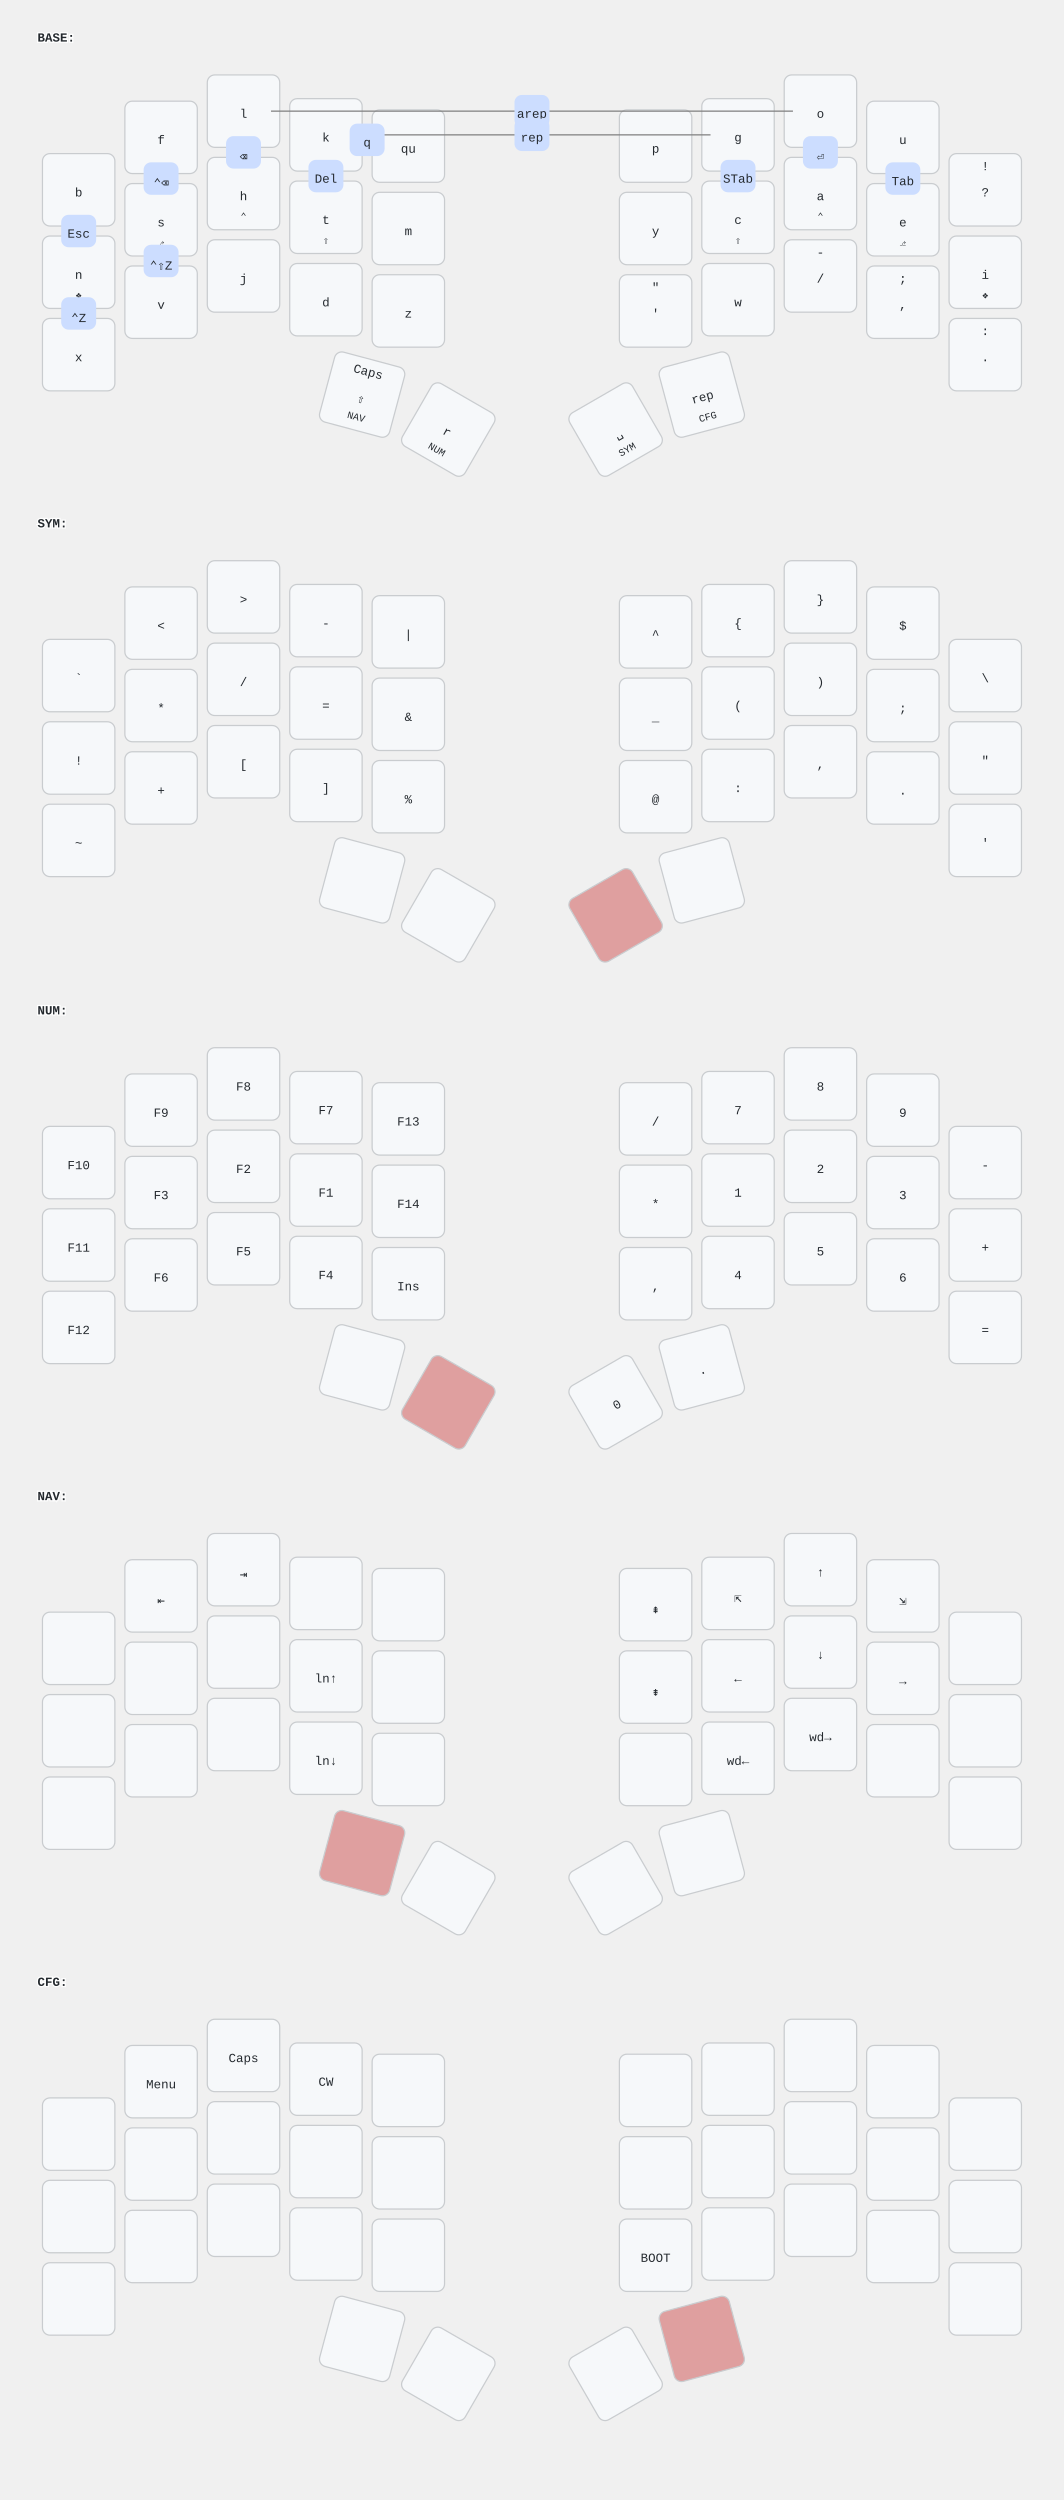
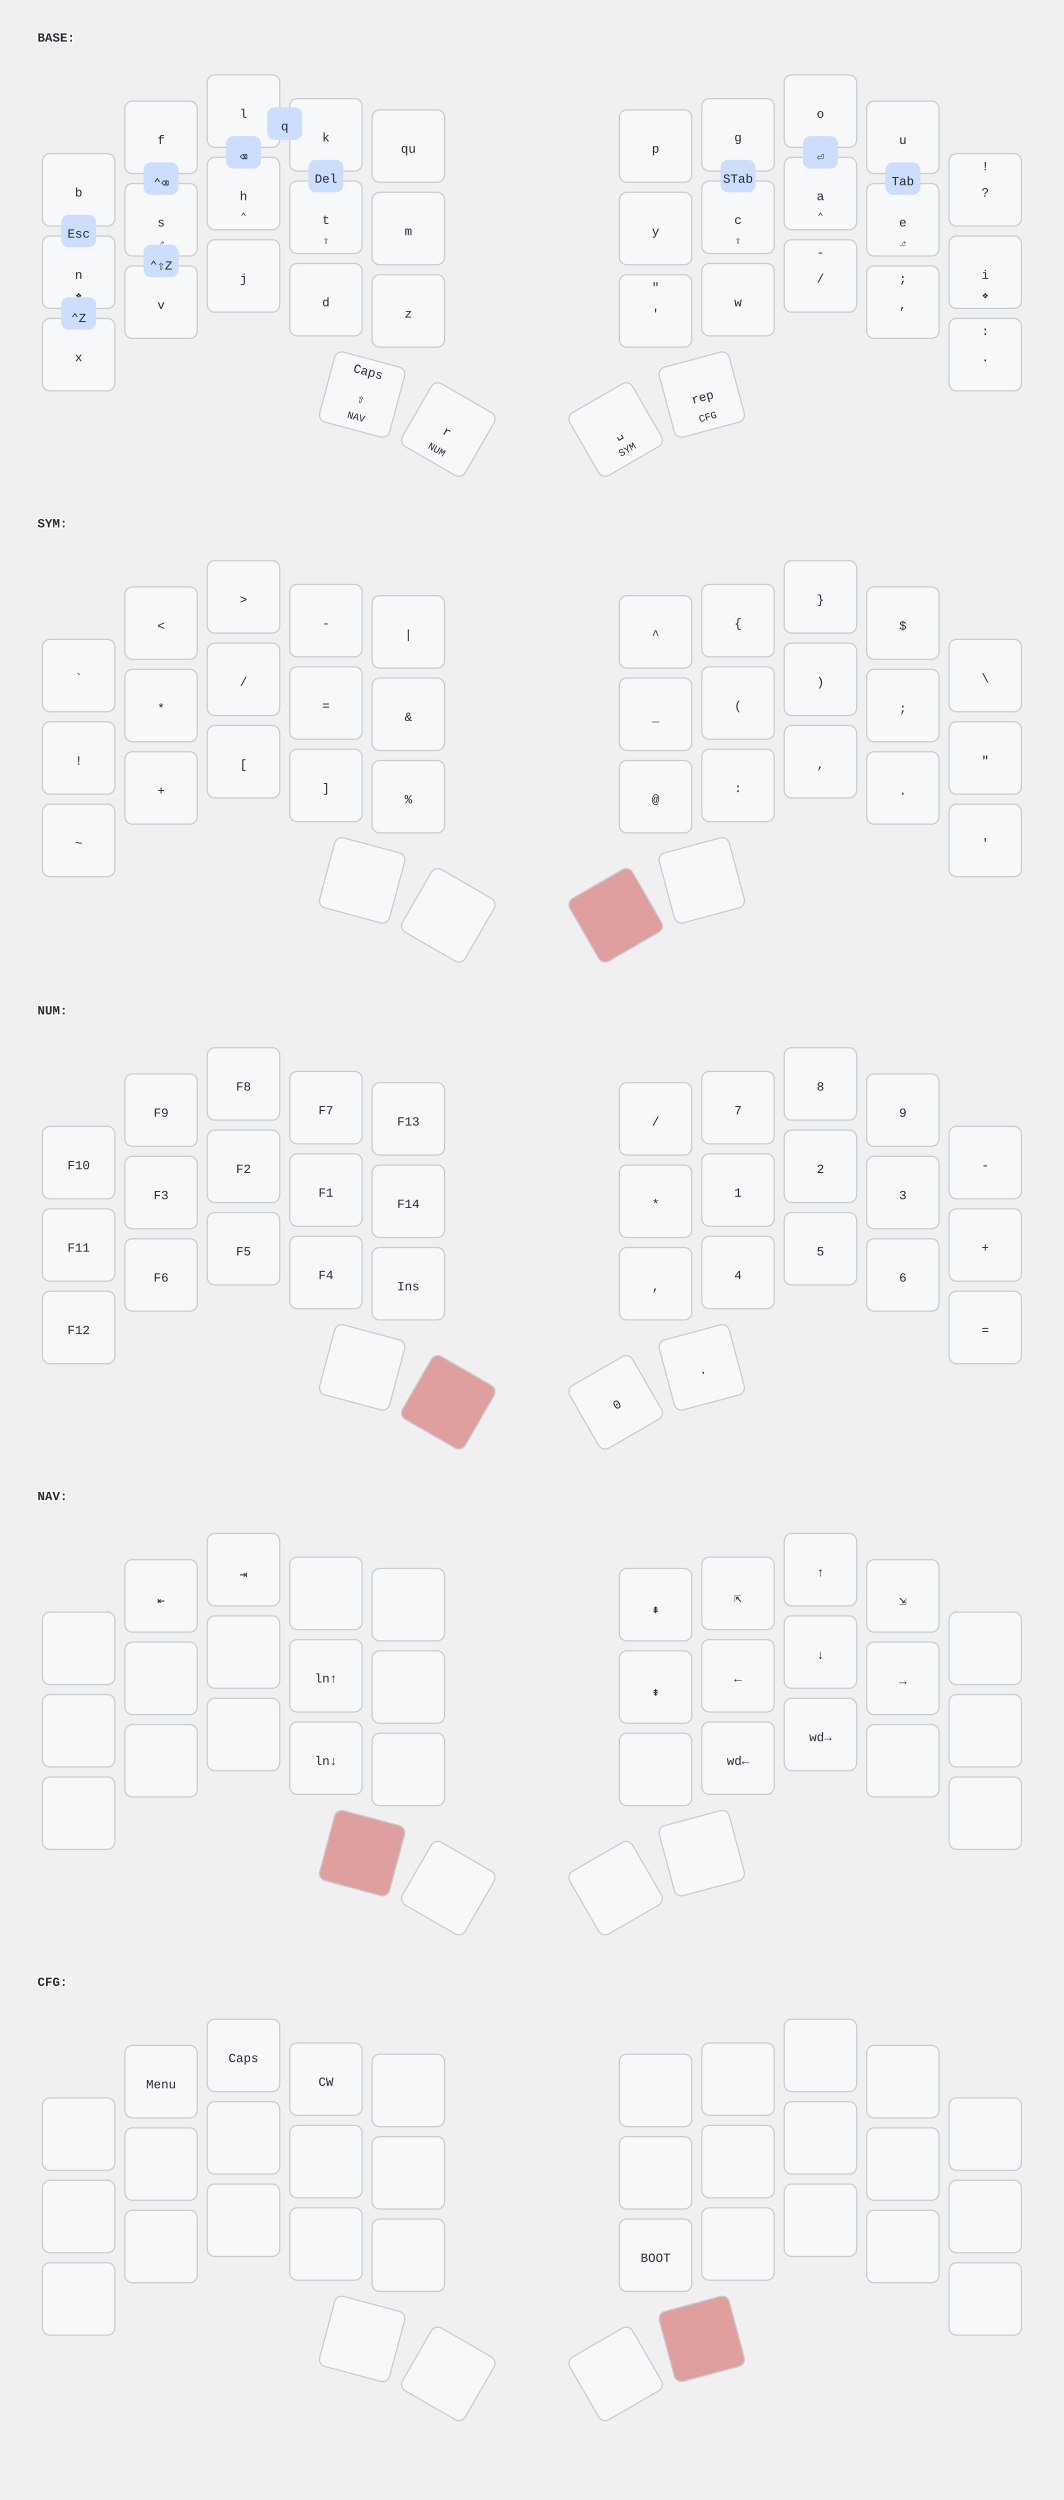
<svg xmlns="http://www.w3.org/2000/svg" width="852" height="2002" viewBox="0 0 852 2002" class="keymap">
  <style>/* inherit to force styles through use tags */
svg path {
    fill: inherit;
}

/* font and background color specifications */
svg.keymap {
    font-family: SFMono-Regular,Consolas,Liberation Mono,Menlo,monospace;
    font-size: 10px;
    font-kerning: normal;
    text-rendering: optimizeLegibility;
    fill: #24292e;
}

/* default key styling */
rect.key {
    fill: #f6f8fa;
    stroke: #c9cccf;
    stroke-width: 1;
}

/* default key side styling, only used is draw_key_sides is set */
rect.side {
    filter: brightness(90%);
}

/* color accent for combo boxes */
rect.combo, rect.combo-separate {
    fill: #cdf;
}

/* color accent for held keys */
rect.held, rect.combo.held {
    fill: #df9f9f;
}

/* color accent for ghost (optional) keys */
rect.ghost, rect.combo.ghost {
    stroke-dasharray: 4, 4;
    stroke-width: 2;
}

text {
    text-anchor: middle;
    dominant-baseline: hanging;
}

/* styling for layer labels */
text.label {
    font-weight: bold;
    text-anchor: start;
    stroke: white;
    stroke-width: 2;
    paint-order: stroke;
}

/* styling for combo tap, and key hold/shifted label text */
text.combo, text.hold, text.shifted {
    font-size: 10px;
}

/* styling for hold label text */
text.hold {
    font-size: 8px;
}

text.hold {
    text-anchor: middle;
    dominant-baseline: auto;
}

text.shifted {
    text-anchor: middle;
    dominant-baseline: hanging;
}

/* styling for hold/shifted label text in combo box */
text.combo.hold, text.combo.shifted {
    font-size: 8px;
}

/* lighter symbol for transparent keys */
text.trans {
    fill: #7b7e81;
}

/* styling for combo dendrons */
path.combo {
    stroke-width: 1;
    stroke: gray;
    fill: none;
}

/* Start Tabler Icons Cleanup */
/* cannot use height/width with glyphs */
.icon-tabler &gt; path {
    fill: inherit;
    stroke: inherit;
    stroke-width: 2;
}
/* hide tabler's default box */
.icon-tabler &gt; path[stroke="none"][fill="none"] {
    visibility: hidden;
}
/* End Tabler Icons Cleanup */
</style>
  <g transform="translate(30, 0)" class="layer-BASE">
    <text x="0" y="28" class="label" id="BASE">BASE:</text>
    <g transform="translate(0, 56)">
      <g transform="translate(33, 96)" class="key keypos-0">
        <rect rx="6" ry="6" x="-29" y="-29" width="58" height="58" class="key" />
        <text x="0" y="0" class="key tap">b</text>
      </g>
      <g transform="translate(99, 54)" class="key keypos-1">
        <rect rx="6" ry="6" x="-29" y="-29" width="58" height="58" class="key" />
        <text x="0" y="0" class="key tap">f</text>
      </g>
      <g transform="translate(165, 33)" class="key keypos-2">
        <rect rx="6" ry="6" x="-29" y="-29" width="58" height="58" class="key" />
        <text x="0" y="0" class="key tap">l</text>
      </g>
      <g transform="translate(231, 52)" class="key keypos-3">
        <rect rx="6" ry="6" x="-29" y="-29" width="58" height="58" class="key" />
        <text x="0" y="0" class="key tap">k</text>
      </g>
      <g transform="translate(297, 61)" class="key keypos-4">
        <rect rx="6" ry="6" x="-29" y="-29" width="58" height="58" class="key" />
        <text x="0" y="0" class="key tap">qu</text>
      </g>
      <g transform="translate(495, 61)" class="key keypos-5">
        <rect rx="6" ry="6" x="-29" y="-29" width="58" height="58" class="key" />
        <text x="0" y="0" class="key tap">p</text>
      </g>
      <g transform="translate(561, 52)" class="key keypos-6">
        <rect rx="6" ry="6" x="-29" y="-29" width="58" height="58" class="key" />
        <text x="0" y="0" class="key tap">g</text>
      </g>
      <g transform="translate(627, 33)" class="key keypos-7">
        <rect rx="6" ry="6" x="-29" y="-29" width="58" height="58" class="key" />
        <text x="0" y="0" class="key tap">o</text>
      </g>
      <g transform="translate(693, 54)" class="key keypos-8">
        <rect rx="6" ry="6" x="-29" y="-29" width="58" height="58" class="key" />
        <text x="0" y="0" class="key tap">u</text>
      </g>
      <g transform="translate(759, 96)" class="key keypos-9">
        <rect rx="6" ry="6" x="-29" y="-29" width="58" height="58" class="key" />
        <text x="0" y="0" class="key tap">?</text>
        <text x="0" y="-21" class="key shifted">!</text>
      </g>
      <g transform="translate(33, 162)" class="key keypos-10">
        <rect rx="6" ry="6" x="-29" y="-29" width="58" height="58" class="key" />
        <text x="0" y="0" class="key tap">n</text>
        <text x="0" y="21" class="key hold">❖</text>
      </g>
      <g transform="translate(99, 120)" class="key keypos-11">
        <rect rx="6" ry="6" x="-29" y="-29" width="58" height="58" class="key" />
        <text x="0" y="0" class="key tap">s</text>
        <text x="0" y="21" class="key hold">⎇</text>
      </g>
      <g transform="translate(165, 99)" class="key keypos-12">
        <rect rx="6" ry="6" x="-29" y="-29" width="58" height="58" class="key" />
        <text x="0" y="0" class="key tap">h</text>
        <text x="0" y="21" class="key hold">⌃</text>
      </g>
      <g transform="translate(231, 118)" class="key keypos-13">
        <rect rx="6" ry="6" x="-29" y="-29" width="58" height="58" class="key" />
        <text x="0" y="0" class="key tap">t</text>
        <text x="0" y="21" class="key hold">⇧</text>
      </g>
      <g transform="translate(297, 127)" class="key keypos-14">
        <rect rx="6" ry="6" x="-29" y="-29" width="58" height="58" class="key" />
        <text x="0" y="0" class="key tap">m</text>
      </g>
      <g transform="translate(495, 127)" class="key keypos-15">
        <rect rx="6" ry="6" x="-29" y="-29" width="58" height="58" class="key" />
        <text x="0" y="0" class="key tap">y</text>
      </g>
      <g transform="translate(561, 118)" class="key keypos-16">
        <rect rx="6" ry="6" x="-29" y="-29" width="58" height="58" class="key" />
        <text x="0" y="0" class="key tap">c</text>
        <text x="0" y="21" class="key hold">⇧</text>
      </g>
      <g transform="translate(627, 99)" class="key keypos-17">
        <rect rx="6" ry="6" x="-29" y="-29" width="58" height="58" class="key" />
        <text x="0" y="0" class="key tap">a</text>
        <text x="0" y="21" class="key hold">⌃</text>
      </g>
      <g transform="translate(693, 120)" class="key keypos-18">
        <rect rx="6" ry="6" x="-29" y="-29" width="58" height="58" class="key" />
        <text x="0" y="0" class="key tap">e</text>
        <text x="0" y="21" class="key hold">⎇</text>
      </g>
      <g transform="translate(759, 162)" class="key keypos-19">
        <rect rx="6" ry="6" x="-29" y="-29" width="58" height="58" class="key" />
        <text x="0" y="0" class="key tap">i</text>
        <text x="0" y="21" class="key hold">❖</text>
      </g>
      <g transform="translate(33, 228)" class="key keypos-20">
        <rect rx="6" ry="6" x="-29" y="-29" width="58" height="58" class="key" />
        <text x="0" y="0" class="key tap">x</text>
      </g>
      <g transform="translate(99, 186)" class="key keypos-21">
        <rect rx="6" ry="6" x="-29" y="-29" width="58" height="58" class="key" />
        <text x="0" y="0" class="key tap">v</text>
      </g>
      <g transform="translate(165, 165)" class="key keypos-22">
        <rect rx="6" ry="6" x="-29" y="-29" width="58" height="58" class="key" />
        <text x="0" y="0" class="key tap">j</text>
      </g>
      <g transform="translate(231, 184)" class="key keypos-23">
        <rect rx="6" ry="6" x="-29" y="-29" width="58" height="58" class="key" />
        <text x="0" y="0" class="key tap">d</text>
      </g>
      <g transform="translate(297, 193)" class="key keypos-24">
        <rect rx="6" ry="6" x="-29" y="-29" width="58" height="58" class="key" />
        <text x="0" y="0" class="key tap">z</text>
      </g>
      <g transform="translate(495, 193)" class="key keypos-25">
        <rect rx="6" ry="6" x="-29" y="-29" width="58" height="58" class="key" />
        <text x="0" y="0" class="key tap">'</text>
        <text x="0" y="-21" class="key shifted">"</text>
      </g>
      <g transform="translate(561, 184)" class="key keypos-26">
        <rect rx="6" ry="6" x="-29" y="-29" width="58" height="58" class="key" />
        <text x="0" y="0" class="key tap">w</text>
      </g>
      <g transform="translate(627, 165)" class="key keypos-27">
        <rect rx="6" ry="6" x="-29" y="-29" width="58" height="58" class="key" />
        <text x="0" y="0" class="key tap">/</text>
        <text x="0" y="-21" class="key shifted">-</text>
      </g>
      <g transform="translate(693, 186)" class="key keypos-28">
        <rect rx="6" ry="6" x="-29" y="-29" width="58" height="58" class="key" />
        <text x="0" y="0" class="key tap">,</text>
        <text x="0" y="-21" class="key shifted">;</text>
      </g>
      <g transform="translate(759, 228)" class="key keypos-29">
        <rect rx="6" ry="6" x="-29" y="-29" width="58" height="58" class="key" />
        <text x="0" y="0" class="key tap">.</text>
        <text x="0" y="-21" class="key shifted">:</text>
      </g>
      <g transform="translate(260, 260) rotate(15.0)" class="key keypos-30">
        <rect rx="6" ry="6" x="-29" y="-29" width="58" height="58" class="key" />
        <text x="0" y="0" class="key tap">⇧</text>
        <a href="#NAV">
          <text x="0" y="21" class="key hold layer-activator">NAV</text>
        </a>
        <text x="0" y="-21" class="key shifted">Caps</text>
      </g>
      <g transform="translate(329, 288) rotate(30.0)" class="key keypos-31">
        <rect rx="6" ry="6" x="-29" y="-29" width="58" height="58" class="key" />
        <text x="0" y="0" class="key tap">r</text>
        <a href="#NUM">
          <text x="0" y="21" class="key hold layer-activator">NUM</text>
        </a>
      </g>
      <g transform="translate(463, 288) rotate(-30.0)" class="key keypos-32">
        <rect rx="6" ry="6" x="-29" y="-29" width="58" height="58" class="key" />
        <text x="0" y="0" class="key tap">␣</text>
        <a href="#SYM">
          <text x="0" y="21" class="key hold layer-activator">SYM</text>
        </a>
      </g>
      <g transform="translate(532, 260) rotate(-15.0)" class="key keypos-33">
        <rect rx="6" ry="6" x="-29" y="-29" width="58" height="58" class="key" />
        <text x="0" y="0" class="key tap">rep</text>
        <a href="#CFG">
          <text x="0" y="21" class="key hold layer-activator">CFG</text>
        </a>
      </g>
      <g class="combo combopos-0">
-         <path d="M396,33 l-209,0" class="combo" />
-         <path d="M396,33 l209,0" class="combo" />
-         <rect rx="6" ry="6" x="382" y="20" width="28" height="26" class="combo" />
-         <text x="396" y="33" class="combo tap">arep</text>
+         <rect rx="6" ry="6" x="184" y="30" width="28" height="26" class="combo" />
+         <text x="198" y="43" class="combo tap">q</text>
      </g>
      <g class="combo combopos-1">
-         <path d="M396,52 l-143,0" class="combo" />
-         <path d="M396,52 l143,0" class="combo" />
-         <rect rx="6" ry="6" x="382" y="39" width="28" height="26" class="combo" />
-         <text x="396" y="52" class="combo tap">rep</text>
-       </g>
-       <g class="combo combopos-2">
-         <rect rx="6" ry="6" x="250" y="43" width="28" height="26" class="combo" />
-         <text x="264" y="56" class="combo tap">q</text>
-       </g>
-       <g class="combo combopos-3">
        <rect rx="6" ry="6" x="19" y="116" width="28" height="26" class="combo" />
        <text x="33" y="129" class="combo tap">Esc</text>
      </g>
-       <g class="combo combopos-4">
+       <g class="combo combopos-2">
        <rect rx="6" ry="6" x="85" y="74" width="28" height="26" class="combo" />
        <text x="99" y="87" class="combo tap">⌃⌫</text>
      </g>
-       <g class="combo combopos-5">
+       <g class="combo combopos-3">
        <rect rx="6" ry="6" x="151" y="53" width="28" height="26" class="combo" />
        <text x="165" y="66" class="combo tap">⌫</text>
      </g>
-       <g class="combo combopos-6">
+       <g class="combo combopos-4">
        <rect rx="6" ry="6" x="217" y="72" width="28" height="26" class="combo" />
        <text x="231" y="85" class="combo tap">Del</text>
      </g>
-       <g class="combo combopos-7">
+       <g class="combo combopos-5">
        <rect rx="6" ry="6" x="547" y="72" width="28" height="26" class="combo" />
        <text x="561" y="85" class="combo tap">STab</text>
      </g>
-       <g class="combo combopos-8">
+       <g class="combo combopos-6">
        <rect rx="6" ry="6" x="613" y="53" width="28" height="26" class="combo" />
        <text x="627" y="66" class="combo tap">⏎</text>
      </g>
-       <g class="combo combopos-9">
+       <g class="combo combopos-7">
        <rect rx="6" ry="6" x="679" y="74" width="28" height="26" class="combo" />
        <text x="693" y="87" class="combo tap">Tab</text>
      </g>
-       <g class="combo combopos-10">
+       <g class="combo combopos-8">
        <rect rx="6" ry="6" x="19" y="182" width="28" height="26" class="combo" />
        <text x="33" y="195" class="combo tap">⌃Z</text>
      </g>
-       <g class="combo combopos-11">
+       <g class="combo combopos-9">
        <rect rx="6" ry="6" x="85" y="140" width="28" height="26" class="combo" />
        <text x="99" y="153" class="combo tap">⌃⇧Z</text>
      </g>
    </g>
  </g>
  <g transform="translate(30, 389)" class="layer-SYM">
    <text x="0" y="28" class="label" id="SYM">SYM:</text>
    <g transform="translate(0, 56)">
      <g transform="translate(33, 96)" class="key keypos-0">
        <rect rx="6" ry="6" x="-29" y="-29" width="58" height="58" class="key" />
        <text x="0" y="0" class="key tap">`</text>
      </g>
      <g transform="translate(99, 54)" class="key keypos-1">
        <rect rx="6" ry="6" x="-29" y="-29" width="58" height="58" class="key" />
        <text x="0" y="0" class="key tap">&lt;</text>
      </g>
      <g transform="translate(165, 33)" class="key keypos-2">
        <rect rx="6" ry="6" x="-29" y="-29" width="58" height="58" class="key" />
        <text x="0" y="0" class="key tap">&gt;</text>
      </g>
      <g transform="translate(231, 52)" class="key keypos-3">
        <rect rx="6" ry="6" x="-29" y="-29" width="58" height="58" class="key" />
        <text x="0" y="0" class="key tap">-</text>
      </g>
      <g transform="translate(297, 61)" class="key keypos-4">
        <rect rx="6" ry="6" x="-29" y="-29" width="58" height="58" class="key" />
        <text x="0" y="0" class="key tap">|</text>
      </g>
      <g transform="translate(495, 61)" class="key keypos-5">
        <rect rx="6" ry="6" x="-29" y="-29" width="58" height="58" class="key" />
        <text x="0" y="0" class="key tap">^</text>
      </g>
      <g transform="translate(561, 52)" class="key keypos-6">
        <rect rx="6" ry="6" x="-29" y="-29" width="58" height="58" class="key" />
        <text x="0" y="0" class="key tap">{</text>
      </g>
      <g transform="translate(627, 33)" class="key keypos-7">
        <rect rx="6" ry="6" x="-29" y="-29" width="58" height="58" class="key" />
        <text x="0" y="0" class="key tap">}</text>
      </g>
      <g transform="translate(693, 54)" class="key keypos-8">
        <rect rx="6" ry="6" x="-29" y="-29" width="58" height="58" class="key" />
        <text x="0" y="0" class="key tap">$</text>
      </g>
      <g transform="translate(759, 96)" class="key keypos-9">
        <rect rx="6" ry="6" x="-29" y="-29" width="58" height="58" class="key" />
        <text x="0" y="0" class="key tap">\</text>
      </g>
      <g transform="translate(33, 162)" class="key keypos-10">
        <rect rx="6" ry="6" x="-29" y="-29" width="58" height="58" class="key" />
        <text x="0" y="0" class="key tap">!</text>
      </g>
      <g transform="translate(99, 120)" class="key keypos-11">
        <rect rx="6" ry="6" x="-29" y="-29" width="58" height="58" class="key" />
        <text x="0" y="0" class="key tap">*</text>
      </g>
      <g transform="translate(165, 99)" class="key keypos-12">
        <rect rx="6" ry="6" x="-29" y="-29" width="58" height="58" class="key" />
        <text x="0" y="0" class="key tap">/</text>
      </g>
      <g transform="translate(231, 118)" class="key keypos-13">
        <rect rx="6" ry="6" x="-29" y="-29" width="58" height="58" class="key" />
        <text x="0" y="0" class="key tap">=</text>
      </g>
      <g transform="translate(297, 127)" class="key keypos-14">
        <rect rx="6" ry="6" x="-29" y="-29" width="58" height="58" class="key" />
        <text x="0" y="0" class="key tap">&amp;</text>
      </g>
      <g transform="translate(495, 127)" class="key keypos-15">
        <rect rx="6" ry="6" x="-29" y="-29" width="58" height="58" class="key" />
        <text x="0" y="0" class="key tap">_</text>
      </g>
      <g transform="translate(561, 118)" class="key keypos-16">
        <rect rx="6" ry="6" x="-29" y="-29" width="58" height="58" class="key" />
        <text x="0" y="0" class="key tap">(</text>
      </g>
      <g transform="translate(627, 99)" class="key keypos-17">
        <rect rx="6" ry="6" x="-29" y="-29" width="58" height="58" class="key" />
        <text x="0" y="0" class="key tap">)</text>
      </g>
      <g transform="translate(693, 120)" class="key keypos-18">
        <rect rx="6" ry="6" x="-29" y="-29" width="58" height="58" class="key" />
        <text x="0" y="0" class="key tap">;</text>
      </g>
      <g transform="translate(759, 162)" class="key keypos-19">
        <rect rx="6" ry="6" x="-29" y="-29" width="58" height="58" class="key" />
        <text x="0" y="0" class="key tap">"</text>
      </g>
      <g transform="translate(33, 228)" class="key keypos-20">
        <rect rx="6" ry="6" x="-29" y="-29" width="58" height="58" class="key" />
        <text x="0" y="0" class="key tap">~</text>
      </g>
      <g transform="translate(99, 186)" class="key keypos-21">
        <rect rx="6" ry="6" x="-29" y="-29" width="58" height="58" class="key" />
        <text x="0" y="0" class="key tap">+</text>
      </g>
      <g transform="translate(165, 165)" class="key keypos-22">
        <rect rx="6" ry="6" x="-29" y="-29" width="58" height="58" class="key" />
        <text x="0" y="0" class="key tap">[</text>
      </g>
      <g transform="translate(231, 184)" class="key keypos-23">
        <rect rx="6" ry="6" x="-29" y="-29" width="58" height="58" class="key" />
        <text x="0" y="0" class="key tap">]</text>
      </g>
      <g transform="translate(297, 193)" class="key keypos-24">
        <rect rx="6" ry="6" x="-29" y="-29" width="58" height="58" class="key" />
        <text x="0" y="0" class="key tap">%</text>
      </g>
      <g transform="translate(495, 193)" class="key keypos-25">
        <rect rx="6" ry="6" x="-29" y="-29" width="58" height="58" class="key" />
        <text x="0" y="0" class="key tap">@</text>
      </g>
      <g transform="translate(561, 184)" class="key keypos-26">
        <rect rx="6" ry="6" x="-29" y="-29" width="58" height="58" class="key" />
        <text x="0" y="0" class="key tap">:</text>
      </g>
      <g transform="translate(627, 165)" class="key keypos-27">
        <rect rx="6" ry="6" x="-29" y="-29" width="58" height="58" class="key" />
        <text x="0" y="0" class="key tap">,</text>
      </g>
      <g transform="translate(693, 186)" class="key keypos-28">
        <rect rx="6" ry="6" x="-29" y="-29" width="58" height="58" class="key" />
        <text x="0" y="0" class="key tap">.</text>
      </g>
      <g transform="translate(759, 228)" class="key keypos-29">
        <rect rx="6" ry="6" x="-29" y="-29" width="58" height="58" class="key" />
        <text x="0" y="0" class="key tap">'</text>
      </g>
      <g transform="translate(260, 260) rotate(15.0)" class="key keypos-30">
        <rect rx="6" ry="6" x="-29" y="-29" width="58" height="58" class="key" />
      </g>
      <g transform="translate(329, 288) rotate(30.0)" class="key keypos-31">
        <rect rx="6" ry="6" x="-29" y="-29" width="58" height="58" class="key" />
      </g>
      <g transform="translate(463, 288) rotate(-30.0)" class="key held keypos-32">
        <rect rx="6" ry="6" x="-29" y="-29" width="58" height="58" class="key held" />
      </g>
      <g transform="translate(532, 260) rotate(-15.0)" class="key keypos-33">
        <rect rx="6" ry="6" x="-29" y="-29" width="58" height="58" class="key" />
      </g>
    </g>
  </g>
  <g transform="translate(30, 779)" class="layer-NUM">
    <text x="0" y="28" class="label" id="NUM">NUM:</text>
    <g transform="translate(0, 56)">
      <g transform="translate(33, 96)" class="key keypos-0">
        <rect rx="6" ry="6" x="-29" y="-29" width="58" height="58" class="key" />
        <text x="0" y="0" class="key tap">F10</text>
      </g>
      <g transform="translate(99, 54)" class="key keypos-1">
        <rect rx="6" ry="6" x="-29" y="-29" width="58" height="58" class="key" />
        <text x="0" y="0" class="key tap">F9</text>
      </g>
      <g transform="translate(165, 33)" class="key keypos-2">
        <rect rx="6" ry="6" x="-29" y="-29" width="58" height="58" class="key" />
        <text x="0" y="0" class="key tap">F8</text>
      </g>
      <g transform="translate(231, 52)" class="key keypos-3">
        <rect rx="6" ry="6" x="-29" y="-29" width="58" height="58" class="key" />
        <text x="0" y="0" class="key tap">F7</text>
      </g>
      <g transform="translate(297, 61)" class="key keypos-4">
        <rect rx="6" ry="6" x="-29" y="-29" width="58" height="58" class="key" />
        <text x="0" y="0" class="key tap">F13</text>
      </g>
      <g transform="translate(495, 61)" class="key keypos-5">
        <rect rx="6" ry="6" x="-29" y="-29" width="58" height="58" class="key" />
        <text x="0" y="0" class="key tap">/</text>
      </g>
      <g transform="translate(561, 52)" class="key keypos-6">
        <rect rx="6" ry="6" x="-29" y="-29" width="58" height="58" class="key" />
        <text x="0" y="0" class="key tap">7</text>
      </g>
      <g transform="translate(627, 33)" class="key keypos-7">
        <rect rx="6" ry="6" x="-29" y="-29" width="58" height="58" class="key" />
        <text x="0" y="0" class="key tap">8</text>
      </g>
      <g transform="translate(693, 54)" class="key keypos-8">
        <rect rx="6" ry="6" x="-29" y="-29" width="58" height="58" class="key" />
        <text x="0" y="0" class="key tap">9</text>
      </g>
      <g transform="translate(759, 96)" class="key keypos-9">
        <rect rx="6" ry="6" x="-29" y="-29" width="58" height="58" class="key" />
        <text x="0" y="0" class="key tap">-</text>
      </g>
      <g transform="translate(33, 162)" class="key keypos-10">
        <rect rx="6" ry="6" x="-29" y="-29" width="58" height="58" class="key" />
        <text x="0" y="0" class="key tap">F11</text>
      </g>
      <g transform="translate(99, 120)" class="key keypos-11">
        <rect rx="6" ry="6" x="-29" y="-29" width="58" height="58" class="key" />
        <text x="0" y="0" class="key tap">F3</text>
      </g>
      <g transform="translate(165, 99)" class="key keypos-12">
        <rect rx="6" ry="6" x="-29" y="-29" width="58" height="58" class="key" />
        <text x="0" y="0" class="key tap">F2</text>
      </g>
      <g transform="translate(231, 118)" class="key keypos-13">
        <rect rx="6" ry="6" x="-29" y="-29" width="58" height="58" class="key" />
        <text x="0" y="0" class="key tap">F1</text>
      </g>
      <g transform="translate(297, 127)" class="key keypos-14">
        <rect rx="6" ry="6" x="-29" y="-29" width="58" height="58" class="key" />
        <text x="0" y="0" class="key tap">F14</text>
      </g>
      <g transform="translate(495, 127)" class="key keypos-15">
        <rect rx="6" ry="6" x="-29" y="-29" width="58" height="58" class="key" />
        <text x="0" y="0" class="key tap">*</text>
      </g>
      <g transform="translate(561, 118)" class="key keypos-16">
        <rect rx="6" ry="6" x="-29" y="-29" width="58" height="58" class="key" />
        <text x="0" y="0" class="key tap">1</text>
      </g>
      <g transform="translate(627, 99)" class="key keypos-17">
        <rect rx="6" ry="6" x="-29" y="-29" width="58" height="58" class="key" />
        <text x="0" y="0" class="key tap">2</text>
      </g>
      <g transform="translate(693, 120)" class="key keypos-18">
        <rect rx="6" ry="6" x="-29" y="-29" width="58" height="58" class="key" />
        <text x="0" y="0" class="key tap">3</text>
      </g>
      <g transform="translate(759, 162)" class="key keypos-19">
        <rect rx="6" ry="6" x="-29" y="-29" width="58" height="58" class="key" />
        <text x="0" y="0" class="key tap">+</text>
      </g>
      <g transform="translate(33, 228)" class="key keypos-20">
        <rect rx="6" ry="6" x="-29" y="-29" width="58" height="58" class="key" />
        <text x="0" y="0" class="key tap">F12</text>
      </g>
      <g transform="translate(99, 186)" class="key keypos-21">
        <rect rx="6" ry="6" x="-29" y="-29" width="58" height="58" class="key" />
        <text x="0" y="0" class="key tap">F6</text>
      </g>
      <g transform="translate(165, 165)" class="key keypos-22">
        <rect rx="6" ry="6" x="-29" y="-29" width="58" height="58" class="key" />
        <text x="0" y="0" class="key tap">F5</text>
      </g>
      <g transform="translate(231, 184)" class="key keypos-23">
        <rect rx="6" ry="6" x="-29" y="-29" width="58" height="58" class="key" />
        <text x="0" y="0" class="key tap">F4</text>
      </g>
      <g transform="translate(297, 193)" class="key keypos-24">
        <rect rx="6" ry="6" x="-29" y="-29" width="58" height="58" class="key" />
        <text x="0" y="0" class="key tap">Ins</text>
      </g>
      <g transform="translate(495, 193)" class="key keypos-25">
        <rect rx="6" ry="6" x="-29" y="-29" width="58" height="58" class="key" />
        <text x="0" y="0" class="key tap">,</text>
      </g>
      <g transform="translate(561, 184)" class="key keypos-26">
        <rect rx="6" ry="6" x="-29" y="-29" width="58" height="58" class="key" />
        <text x="0" y="0" class="key tap">4</text>
      </g>
      <g transform="translate(627, 165)" class="key keypos-27">
        <rect rx="6" ry="6" x="-29" y="-29" width="58" height="58" class="key" />
        <text x="0" y="0" class="key tap">5</text>
      </g>
      <g transform="translate(693, 186)" class="key keypos-28">
        <rect rx="6" ry="6" x="-29" y="-29" width="58" height="58" class="key" />
        <text x="0" y="0" class="key tap">6</text>
      </g>
      <g transform="translate(759, 228)" class="key keypos-29">
        <rect rx="6" ry="6" x="-29" y="-29" width="58" height="58" class="key" />
        <text x="0" y="0" class="key tap">=</text>
      </g>
      <g transform="translate(260, 260) rotate(15.0)" class="key keypos-30">
        <rect rx="6" ry="6" x="-29" y="-29" width="58" height="58" class="key" />
      </g>
      <g transform="translate(329, 288) rotate(30.0)" class="key held keypos-31">
        <rect rx="6" ry="6" x="-29" y="-29" width="58" height="58" class="key held" />
      </g>
      <g transform="translate(463, 288) rotate(-30.0)" class="key keypos-32">
        <rect rx="6" ry="6" x="-29" y="-29" width="58" height="58" class="key" />
        <text x="0" y="0" class="key tap">0</text>
      </g>
      <g transform="translate(532, 260) rotate(-15.0)" class="key keypos-33">
        <rect rx="6" ry="6" x="-29" y="-29" width="58" height="58" class="key" />
        <text x="0" y="0" class="key tap">.</text>
      </g>
    </g>
  </g>
  <g transform="translate(30, 1168)" class="layer-NAV">
    <text x="0" y="28" class="label" id="NAV">NAV:</text>
    <g transform="translate(0, 56)">
      <g transform="translate(33, 96)" class="key keypos-0">
        <rect rx="6" ry="6" x="-29" y="-29" width="58" height="58" class="key" />
      </g>
      <g transform="translate(99, 54)" class="key keypos-1">
        <rect rx="6" ry="6" x="-29" y="-29" width="58" height="58" class="key" />
        <text x="0" y="0" class="key tap">⇤</text>
      </g>
      <g transform="translate(165, 33)" class="key keypos-2">
        <rect rx="6" ry="6" x="-29" y="-29" width="58" height="58" class="key" />
        <text x="0" y="0" class="key tap">⇥</text>
      </g>
      <g transform="translate(231, 52)" class="key keypos-3">
        <rect rx="6" ry="6" x="-29" y="-29" width="58" height="58" class="key" />
      </g>
      <g transform="translate(297, 61)" class="key keypos-4">
        <rect rx="6" ry="6" x="-29" y="-29" width="58" height="58" class="key" />
      </g>
      <g transform="translate(495, 61)" class="key keypos-5">
        <rect rx="6" ry="6" x="-29" y="-29" width="58" height="58" class="key" />
        <text x="0" y="0" class="key tap">⇞</text>
      </g>
      <g transform="translate(561, 52)" class="key keypos-6">
        <rect rx="6" ry="6" x="-29" y="-29" width="58" height="58" class="key" />
        <text x="0" y="0" class="key tap">⇱</text>
      </g>
      <g transform="translate(627, 33)" class="key keypos-7">
        <rect rx="6" ry="6" x="-29" y="-29" width="58" height="58" class="key" />
        <text x="0" y="0" class="key tap">↑</text>
      </g>
      <g transform="translate(693, 54)" class="key keypos-8">
        <rect rx="6" ry="6" x="-29" y="-29" width="58" height="58" class="key" />
        <text x="0" y="0" class="key tap">⇲</text>
      </g>
      <g transform="translate(759, 96)" class="key keypos-9">
        <rect rx="6" ry="6" x="-29" y="-29" width="58" height="58" class="key" />
      </g>
      <g transform="translate(33, 162)" class="key keypos-10">
        <rect rx="6" ry="6" x="-29" y="-29" width="58" height="58" class="key" />
      </g>
      <g transform="translate(99, 120)" class="key keypos-11">
        <rect rx="6" ry="6" x="-29" y="-29" width="58" height="58" class="key" />
      </g>
      <g transform="translate(165, 99)" class="key keypos-12">
        <rect rx="6" ry="6" x="-29" y="-29" width="58" height="58" class="key" />
      </g>
      <g transform="translate(231, 118)" class="key keypos-13">
        <rect rx="6" ry="6" x="-29" y="-29" width="58" height="58" class="key" />
        <text x="0" y="0" class="key tap">ln↑</text>
      </g>
      <g transform="translate(297, 127)" class="key keypos-14">
        <rect rx="6" ry="6" x="-29" y="-29" width="58" height="58" class="key" />
      </g>
      <g transform="translate(495, 127)" class="key keypos-15">
        <rect rx="6" ry="6" x="-29" y="-29" width="58" height="58" class="key" />
        <text x="0" y="0" class="key tap">⇟</text>
      </g>
      <g transform="translate(561, 118)" class="key keypos-16">
        <rect rx="6" ry="6" x="-29" y="-29" width="58" height="58" class="key" />
        <text x="0" y="0" class="key tap">←</text>
      </g>
      <g transform="translate(627, 99)" class="key keypos-17">
        <rect rx="6" ry="6" x="-29" y="-29" width="58" height="58" class="key" />
        <text x="0" y="0" class="key tap">↓</text>
      </g>
      <g transform="translate(693, 120)" class="key keypos-18">
        <rect rx="6" ry="6" x="-29" y="-29" width="58" height="58" class="key" />
        <text x="0" y="0" class="key tap">→</text>
      </g>
      <g transform="translate(759, 162)" class="key keypos-19">
        <rect rx="6" ry="6" x="-29" y="-29" width="58" height="58" class="key" />
      </g>
      <g transform="translate(33, 228)" class="key keypos-20">
        <rect rx="6" ry="6" x="-29" y="-29" width="58" height="58" class="key" />
      </g>
      <g transform="translate(99, 186)" class="key keypos-21">
        <rect rx="6" ry="6" x="-29" y="-29" width="58" height="58" class="key" />
      </g>
      <g transform="translate(165, 165)" class="key keypos-22">
        <rect rx="6" ry="6" x="-29" y="-29" width="58" height="58" class="key" />
      </g>
      <g transform="translate(231, 184)" class="key keypos-23">
        <rect rx="6" ry="6" x="-29" y="-29" width="58" height="58" class="key" />
        <text x="0" y="0" class="key tap">ln↓</text>
      </g>
      <g transform="translate(297, 193)" class="key keypos-24">
        <rect rx="6" ry="6" x="-29" y="-29" width="58" height="58" class="key" />
      </g>
      <g transform="translate(495, 193)" class="key keypos-25">
        <rect rx="6" ry="6" x="-29" y="-29" width="58" height="58" class="key" />
      </g>
      <g transform="translate(561, 184)" class="key keypos-26">
        <rect rx="6" ry="6" x="-29" y="-29" width="58" height="58" class="key" />
        <text x="0" y="0" class="key tap">wd←</text>
      </g>
      <g transform="translate(627, 165)" class="key keypos-27">
        <rect rx="6" ry="6" x="-29" y="-29" width="58" height="58" class="key" />
        <text x="0" y="0" class="key tap">wd→</text>
      </g>
      <g transform="translate(693, 186)" class="key keypos-28">
        <rect rx="6" ry="6" x="-29" y="-29" width="58" height="58" class="key" />
      </g>
      <g transform="translate(759, 228)" class="key keypos-29">
        <rect rx="6" ry="6" x="-29" y="-29" width="58" height="58" class="key" />
      </g>
      <g transform="translate(260, 260) rotate(15.0)" class="key held keypos-30">
        <rect rx="6" ry="6" x="-29" y="-29" width="58" height="58" class="key held" />
      </g>
      <g transform="translate(329, 288) rotate(30.0)" class="key keypos-31">
        <rect rx="6" ry="6" x="-29" y="-29" width="58" height="58" class="key" />
      </g>
      <g transform="translate(463, 288) rotate(-30.0)" class="key keypos-32">
        <rect rx="6" ry="6" x="-29" y="-29" width="58" height="58" class="key" />
      </g>
      <g transform="translate(532, 260) rotate(-15.0)" class="key keypos-33">
        <rect rx="6" ry="6" x="-29" y="-29" width="58" height="58" class="key" />
      </g>
    </g>
  </g>
  <g transform="translate(30, 1557)" class="layer-CFG">
    <text x="0" y="28" class="label" id="CFG">CFG:</text>
    <g transform="translate(0, 56)">
      <g transform="translate(33, 96)" class="key keypos-0">
        <rect rx="6" ry="6" x="-29" y="-29" width="58" height="58" class="key" />
      </g>
      <g transform="translate(99, 54)" class="key keypos-1">
        <rect rx="6" ry="6" x="-29" y="-29" width="58" height="58" class="key" />
        <text x="0" y="0" class="key tap">Menu</text>
      </g>
      <g transform="translate(165, 33)" class="key keypos-2">
        <rect rx="6" ry="6" x="-29" y="-29" width="58" height="58" class="key" />
        <text x="0" y="0" class="key tap">Caps</text>
      </g>
      <g transform="translate(231, 52)" class="key keypos-3">
        <rect rx="6" ry="6" x="-29" y="-29" width="58" height="58" class="key" />
        <text x="0" y="0" class="key tap">CW</text>
      </g>
      <g transform="translate(297, 61)" class="key keypos-4">
        <rect rx="6" ry="6" x="-29" y="-29" width="58" height="58" class="key" />
      </g>
      <g transform="translate(495, 61)" class="key keypos-5">
        <rect rx="6" ry="6" x="-29" y="-29" width="58" height="58" class="key" />
      </g>
      <g transform="translate(561, 52)" class="key keypos-6">
        <rect rx="6" ry="6" x="-29" y="-29" width="58" height="58" class="key" />
      </g>
      <g transform="translate(627, 33)" class="key keypos-7">
        <rect rx="6" ry="6" x="-29" y="-29" width="58" height="58" class="key" />
      </g>
      <g transform="translate(693, 54)" class="key keypos-8">
        <rect rx="6" ry="6" x="-29" y="-29" width="58" height="58" class="key" />
      </g>
      <g transform="translate(759, 96)" class="key keypos-9">
        <rect rx="6" ry="6" x="-29" y="-29" width="58" height="58" class="key" />
      </g>
      <g transform="translate(33, 162)" class="key keypos-10">
        <rect rx="6" ry="6" x="-29" y="-29" width="58" height="58" class="key" />
      </g>
      <g transform="translate(99, 120)" class="key keypos-11">
        <rect rx="6" ry="6" x="-29" y="-29" width="58" height="58" class="key" />
      </g>
      <g transform="translate(165, 99)" class="key keypos-12">
        <rect rx="6" ry="6" x="-29" y="-29" width="58" height="58" class="key" />
      </g>
      <g transform="translate(231, 118)" class="key keypos-13">
        <rect rx="6" ry="6" x="-29" y="-29" width="58" height="58" class="key" />
      </g>
      <g transform="translate(297, 127)" class="key keypos-14">
        <rect rx="6" ry="6" x="-29" y="-29" width="58" height="58" class="key" />
      </g>
      <g transform="translate(495, 127)" class="key keypos-15">
        <rect rx="6" ry="6" x="-29" y="-29" width="58" height="58" class="key" />
      </g>
      <g transform="translate(561, 118)" class="key keypos-16">
        <rect rx="6" ry="6" x="-29" y="-29" width="58" height="58" class="key" />
      </g>
      <g transform="translate(627, 99)" class="key keypos-17">
        <rect rx="6" ry="6" x="-29" y="-29" width="58" height="58" class="key" />
      </g>
      <g transform="translate(693, 120)" class="key keypos-18">
        <rect rx="6" ry="6" x="-29" y="-29" width="58" height="58" class="key" />
      </g>
      <g transform="translate(759, 162)" class="key keypos-19">
        <rect rx="6" ry="6" x="-29" y="-29" width="58" height="58" class="key" />
      </g>
      <g transform="translate(33, 228)" class="key keypos-20">
        <rect rx="6" ry="6" x="-29" y="-29" width="58" height="58" class="key" />
      </g>
      <g transform="translate(99, 186)" class="key keypos-21">
        <rect rx="6" ry="6" x="-29" y="-29" width="58" height="58" class="key" />
      </g>
      <g transform="translate(165, 165)" class="key keypos-22">
        <rect rx="6" ry="6" x="-29" y="-29" width="58" height="58" class="key" />
      </g>
      <g transform="translate(231, 184)" class="key keypos-23">
        <rect rx="6" ry="6" x="-29" y="-29" width="58" height="58" class="key" />
      </g>
      <g transform="translate(297, 193)" class="key keypos-24">
        <rect rx="6" ry="6" x="-29" y="-29" width="58" height="58" class="key" />
      </g>
      <g transform="translate(495, 193)" class="key keypos-25">
        <rect rx="6" ry="6" x="-29" y="-29" width="58" height="58" class="key" />
        <text x="0" y="0" class="key tap">BOOT</text>
      </g>
      <g transform="translate(561, 184)" class="key keypos-26">
        <rect rx="6" ry="6" x="-29" y="-29" width="58" height="58" class="key" />
      </g>
      <g transform="translate(627, 165)" class="key keypos-27">
        <rect rx="6" ry="6" x="-29" y="-29" width="58" height="58" class="key" />
      </g>
      <g transform="translate(693, 186)" class="key keypos-28">
        <rect rx="6" ry="6" x="-29" y="-29" width="58" height="58" class="key" />
      </g>
      <g transform="translate(759, 228)" class="key keypos-29">
        <rect rx="6" ry="6" x="-29" y="-29" width="58" height="58" class="key" />
      </g>
      <g transform="translate(260, 260) rotate(15.0)" class="key keypos-30">
        <rect rx="6" ry="6" x="-29" y="-29" width="58" height="58" class="key" />
      </g>
      <g transform="translate(329, 288) rotate(30.0)" class="key keypos-31">
        <rect rx="6" ry="6" x="-29" y="-29" width="58" height="58" class="key" />
      </g>
      <g transform="translate(463, 288) rotate(-30.0)" class="key keypos-32">
        <rect rx="6" ry="6" x="-29" y="-29" width="58" height="58" class="key" />
      </g>
      <g transform="translate(532, 260) rotate(-15.0)" class="key held keypos-33">
        <rect rx="6" ry="6" x="-29" y="-29" width="58" height="58" class="key held" />
      </g>
    </g>
  </g>
</svg>
